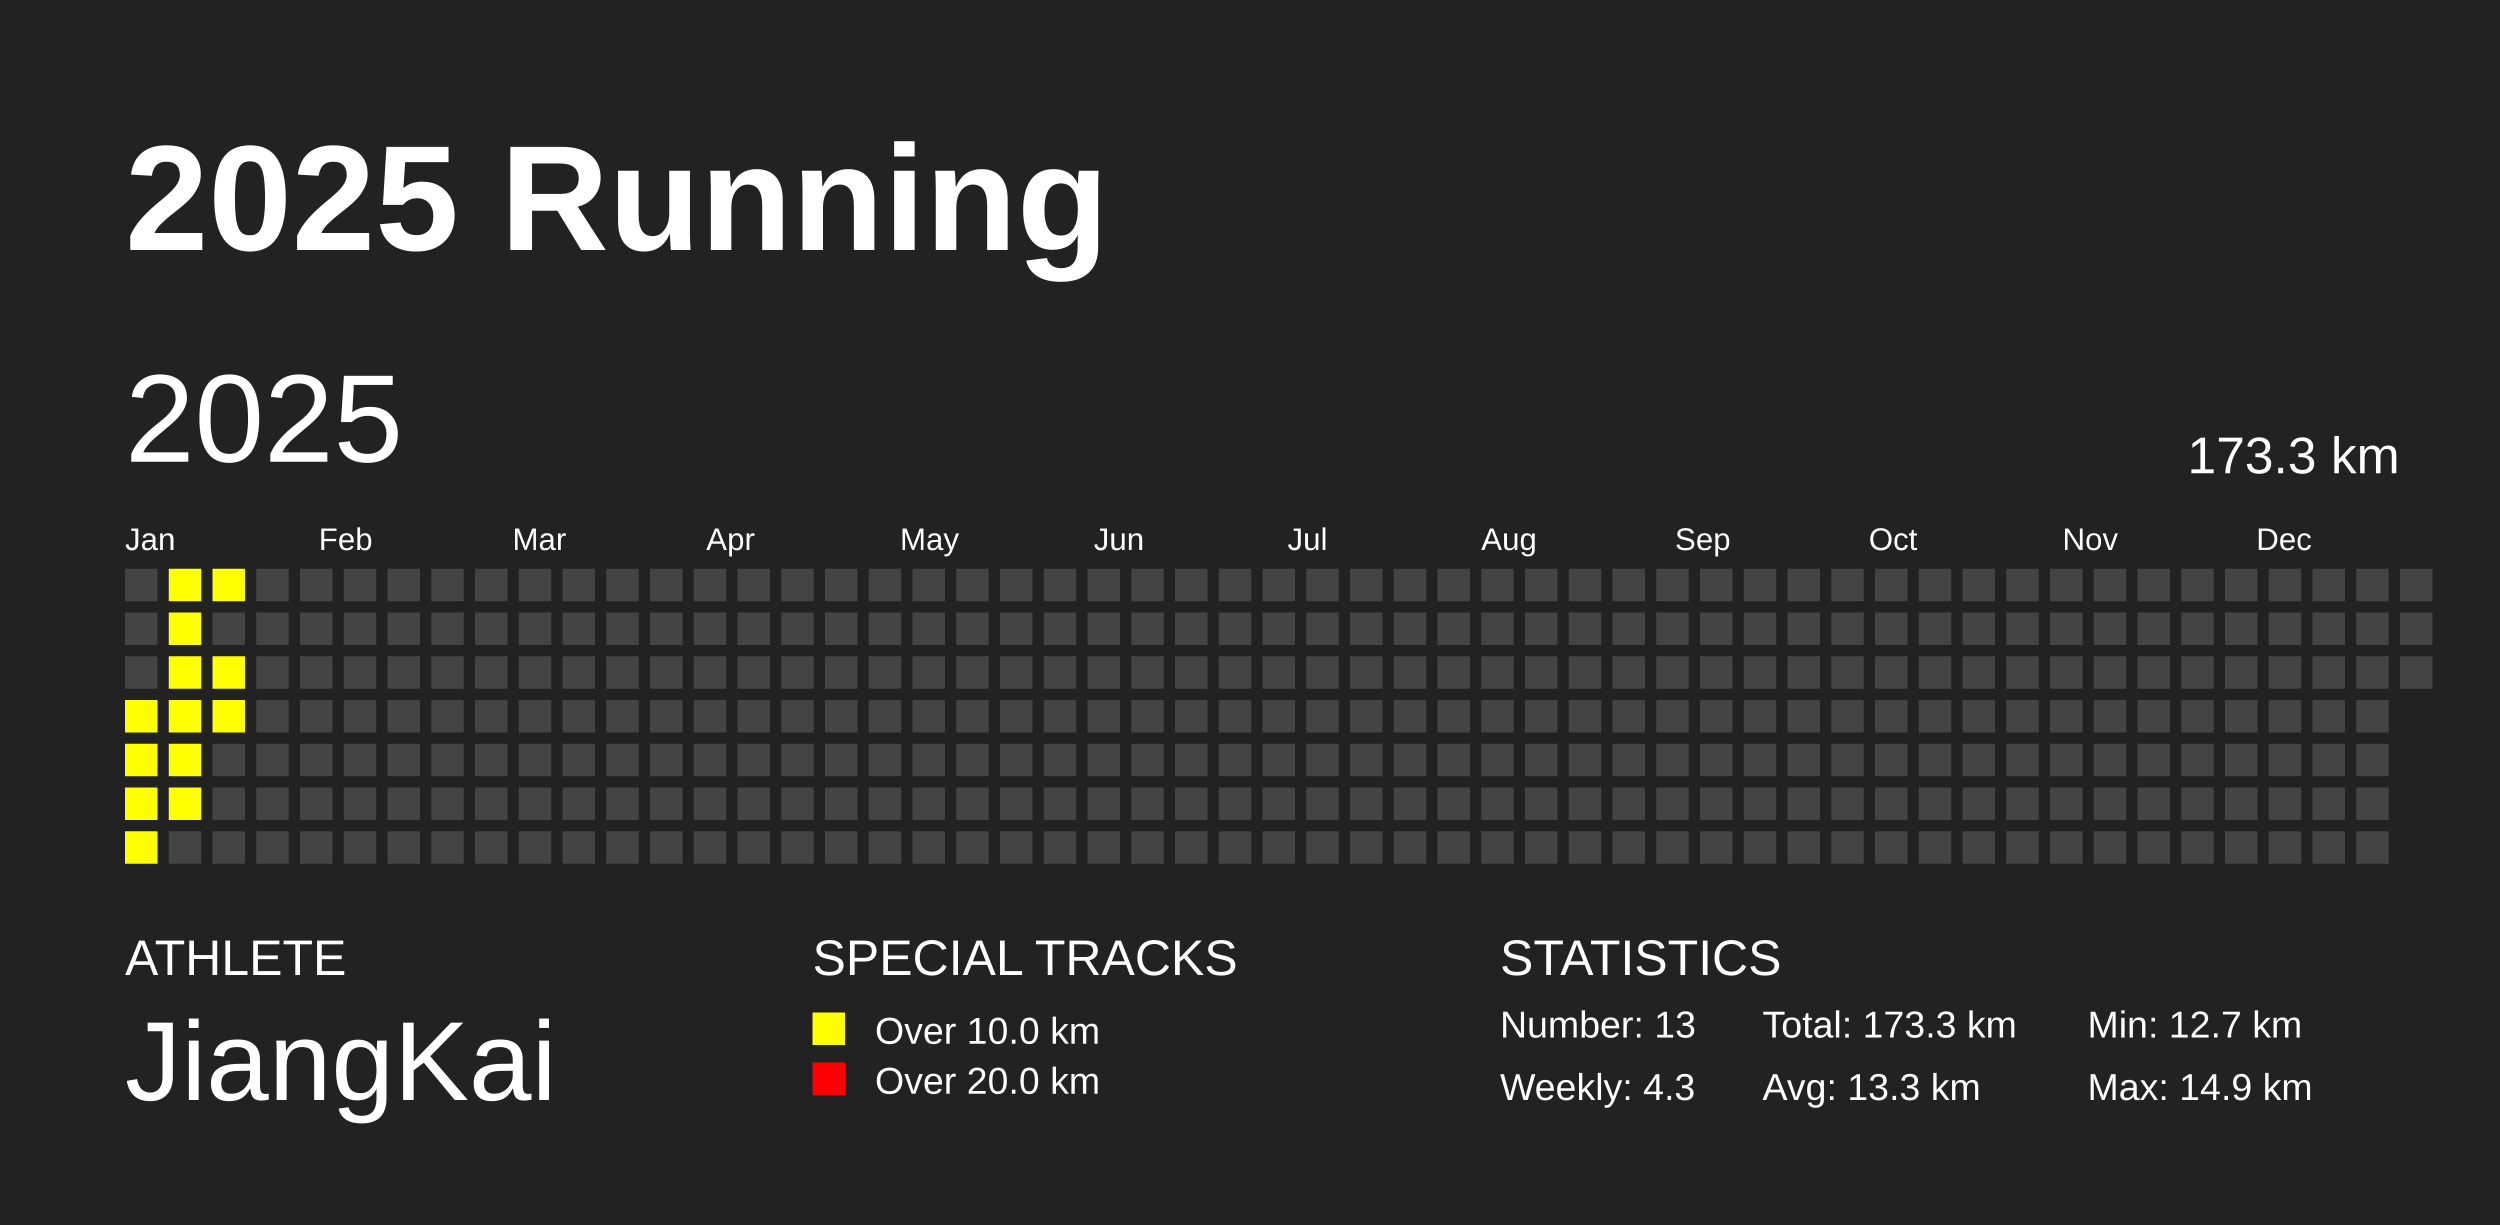
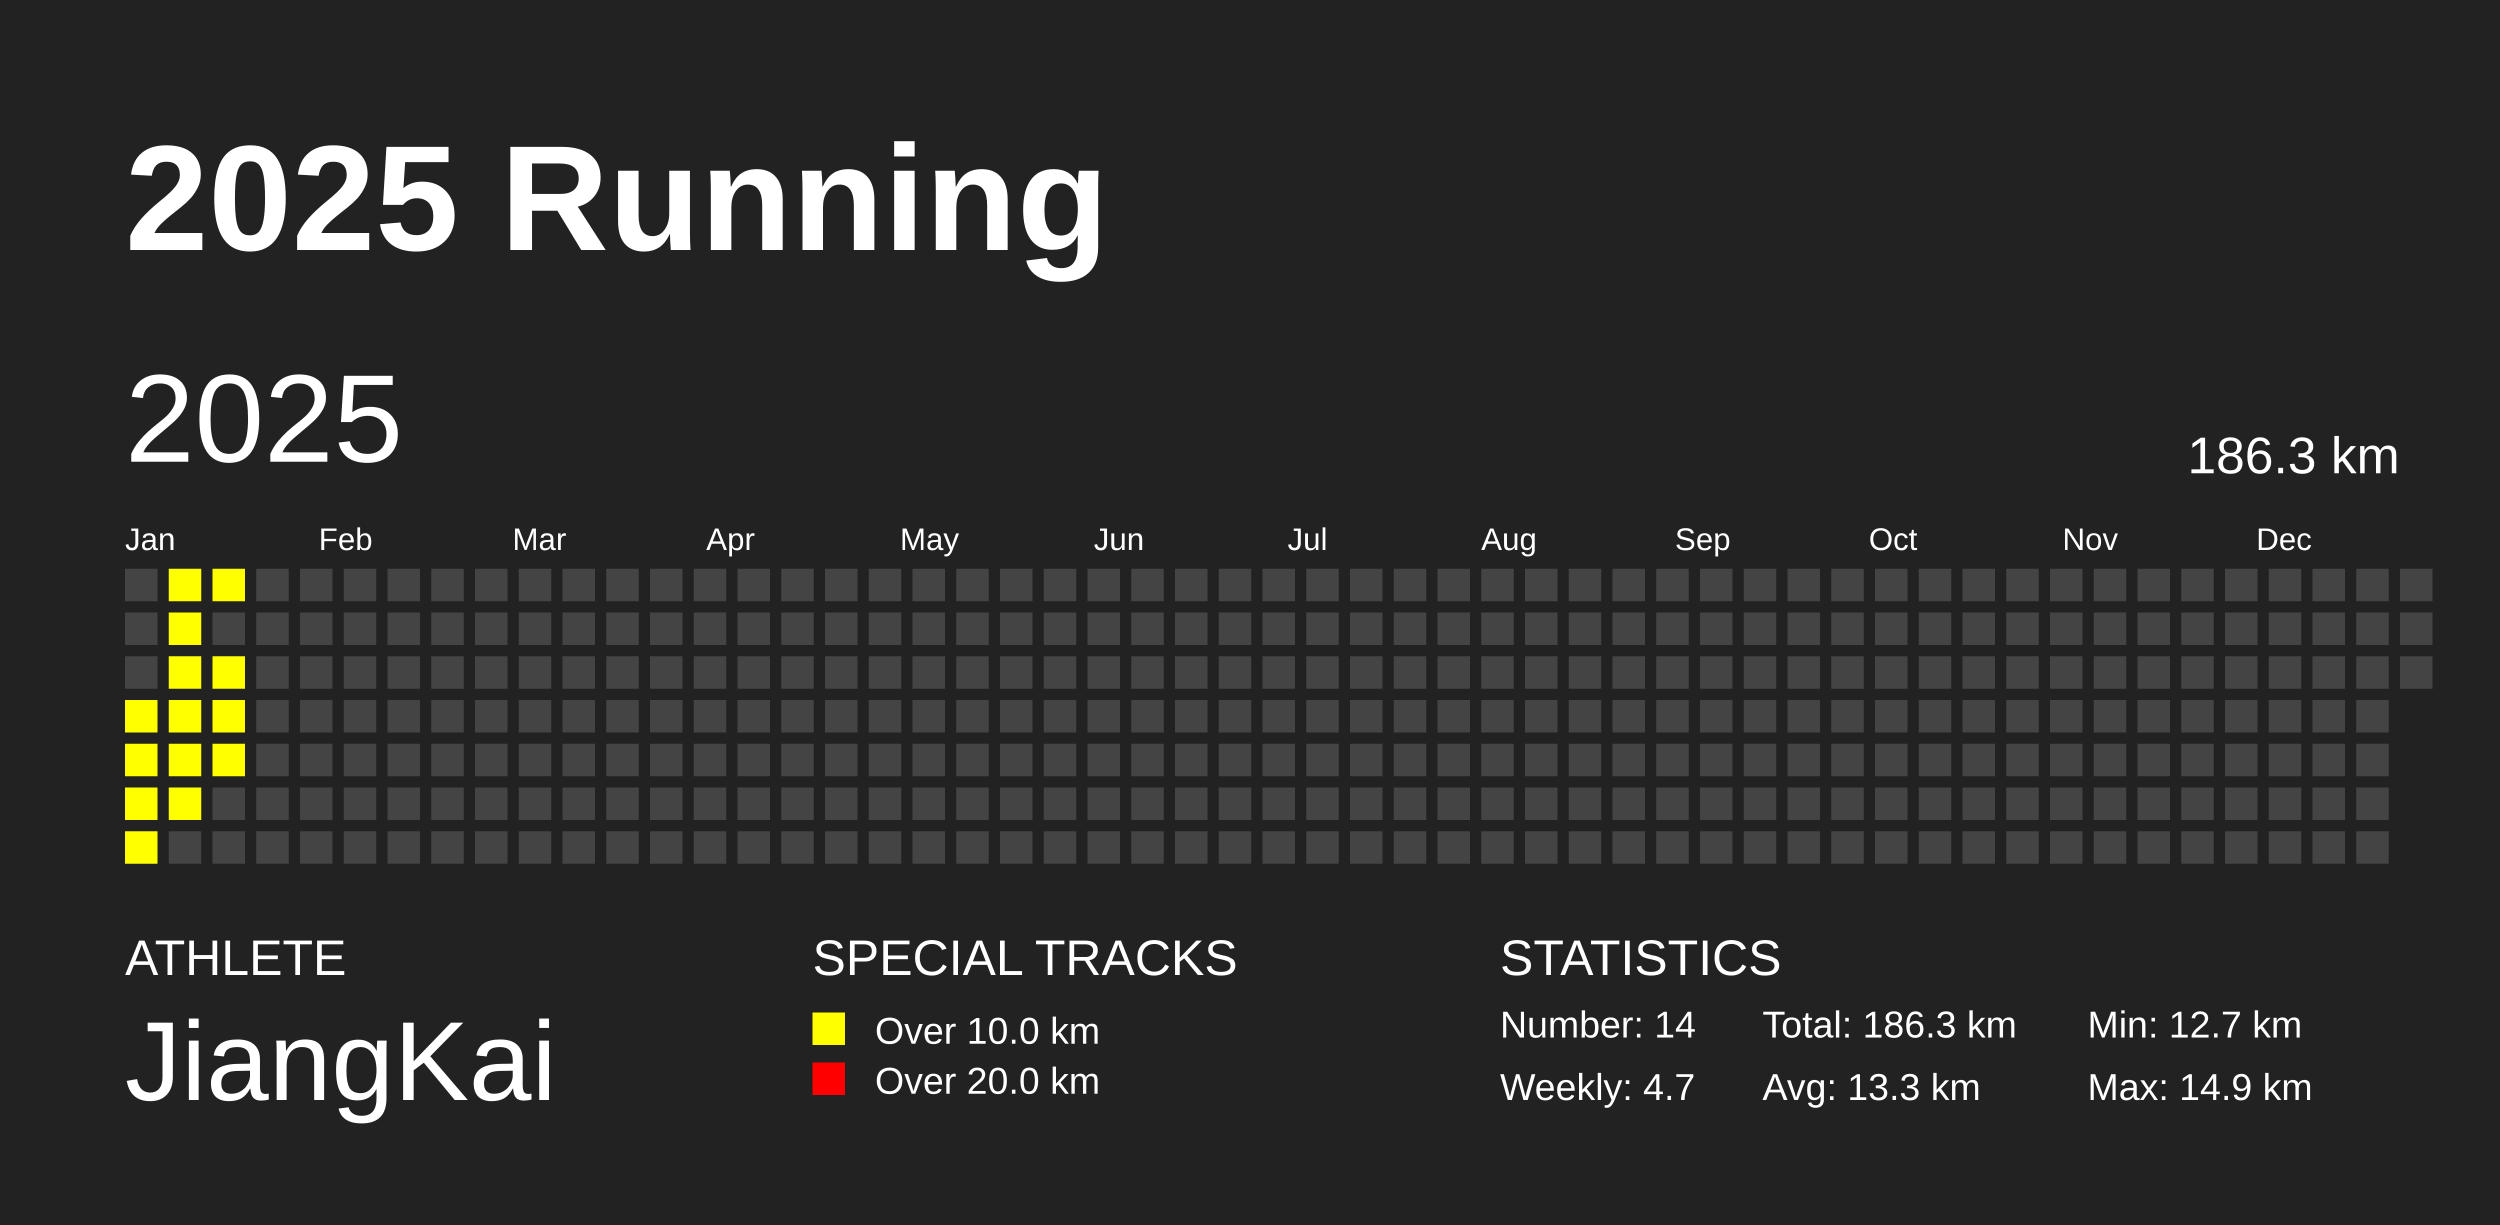
<svg xmlns="http://www.w3.org/2000/svg" baseProfile="full" height="98mm" version="1.1" viewBox="0,0,200,98" width="200mm">
  <defs />
  <rect fill="#222222" height="98" width="200" x="0" y="0" />
  <text fill="#FFFFFF" style="font-size:12px; font-family:Arial; font-weight:bold;" x="10" y="20">2025 Running</text>
  <text fill="#FFFFFF" style="font-size:4px; font-family:Arial" x="10" y="78">ATHLETE</text>
  <text fill="#FFFFFF" style="font-size:9px; font-family:Arial" x="10" y="88">JiangKai</text>
  <text fill="#FFFFFF" style="font-size:4px; font-family:Arial" x="65" y="78">SPECIAL TRACKS</text>
  <rect fill="yellow" height="2.6" width="2.6" x="65" y="81" />
  <text fill="#FFFFFF" style="font-size:3px; font-family:Arial" x="70" y="83.5">Over 10.0 km</text>
  <rect fill="red" height="2.6" width="2.6" x="65" y="85" />
  <text fill="#FFFFFF" style="font-size:3px; font-family:Arial" x="70" y="87.5">Over 20.0 km</text>
  <text fill="#FFFFFF" style="font-size:4px; font-family:Arial" x="120" y="78">STATISTICS</text>
-   <text fill="#FFFFFF" style="font-size:3px; font-family:Arial" x="120" y="83">Number: 13</text>
-   <text fill="#FFFFFF" style="font-size:3px; font-family:Arial" x="120" y="88">Weekly: 4.3</text>
-   <text fill="#FFFFFF" style="font-size:3px; font-family:Arial" x="141" y="83">Total: 173.3 km</text>
+   <text fill="#FFFFFF" style="font-size:3px; font-family:Arial" x="120" y="83">Number: 14</text>
+   <text fill="#FFFFFF" style="font-size:3px; font-family:Arial" x="120" y="88">Weekly: 4.7</text>
+   <text fill="#FFFFFF" style="font-size:3px; font-family:Arial" x="141" y="83">Total: 186.3 km</text>
  <text fill="#FFFFFF" style="font-size:3px; font-family:Arial" x="141" y="88">Avg: 13.3 km</text>
  <text fill="#FFFFFF" style="font-size:3px; font-family:Arial" x="167" y="83">Min: 12.7 km</text>
  <text fill="#FFFFFF" style="font-size:3px; font-family:Arial" x="167" y="88">Max: 14.9 km</text>
  <text dominant-baseline="hanging" fill="#FFFFFF" style="font-size:10.0px; font-family:Arial;" x="10" y="30">2025</text>
-   <text dominant-baseline="hanging" fill="#FFFFFF" style="font-size:4.125px; font-family:Arial;" x="175" y="35">173.3 km</text>
+   <text dominant-baseline="hanging" fill="#FFFFFF" style="font-size:4.125px; font-family:Arial;" x="175" y="35">186.3 km</text>
  <text fill="#FFFFFF" style="font-size:2.5px; font-family:Arial" x="10.0" y="44">Jan</text>
  <text fill="#FFFFFF" style="font-size:2.5px; font-family:Arial" x="25.5" y="44">Feb</text>
  <text fill="#FFFFFF" style="font-size:2.5px; font-family:Arial" x="41.0" y="44">Mar</text>
  <text fill="#FFFFFF" style="font-size:2.5px; font-family:Arial" x="56.5" y="44">Apr</text>
  <text fill="#FFFFFF" style="font-size:2.5px; font-family:Arial" x="72.0" y="44">May</text>
  <text fill="#FFFFFF" style="font-size:2.5px; font-family:Arial" x="87.5" y="44">Jun</text>
  <text fill="#FFFFFF" style="font-size:2.5px; font-family:Arial" x="103.0" y="44">Jul</text>
  <text fill="#FFFFFF" style="font-size:2.5px; font-family:Arial" x="118.5" y="44">Aug</text>
  <text fill="#FFFFFF" style="font-size:2.5px; font-family:Arial" x="134.0" y="44">Sep</text>
  <text fill="#FFFFFF" style="font-size:2.5px; font-family:Arial" x="149.5" y="44">Oct</text>
  <text fill="#FFFFFF" style="font-size:2.5px; font-family:Arial" x="165.0" y="44">Nov</text>
  <text fill="#FFFFFF" style="font-size:2.5px; font-family:Arial" x="180.5" y="44">Dec</text>
  <rect fill="#444444" height="2.6" width="2.6" x="10.0" y="45.5" />
  <rect fill="#444444" height="2.6" width="2.6" x="10.0" y="49.0" />
  <rect fill="#444444" height="2.6" width="2.6" x="10.0" y="52.5" />
  <rect fill="yellow" height="2.6" width="2.6" x="10.0" y="56.0" />
  <rect fill="yellow" height="2.6" width="2.6" x="10.0" y="59.5" />
  <rect fill="yellow" height="2.6" width="2.6" x="10.0" y="63.0" />
  <rect fill="yellow" height="2.6" width="2.6" x="10.0" y="66.5" />
  <rect fill="yellow" height="2.6" width="2.6" x="13.5" y="45.5" />
  <rect fill="yellow" height="2.6" width="2.6" x="13.5" y="49.0" />
  <rect fill="yellow" height="2.6" width="2.6" x="13.5" y="52.5" />
  <rect fill="yellow" height="2.6" width="2.6" x="13.5" y="56.0" />
  <rect fill="yellow" height="2.6" width="2.6" x="13.5" y="59.5" />
  <rect fill="yellow" height="2.6" width="2.6" x="13.5" y="63.0" />
  <rect fill="#444444" height="2.6" width="2.6" x="13.5" y="66.5" />
  <rect fill="yellow" height="2.6" width="2.6" x="17.0" y="45.5" />
  <rect fill="#444444" height="2.6" width="2.6" x="17.0" y="49.0" />
  <rect fill="yellow" height="2.6" width="2.6" x="17.0" y="52.5" />
  <rect fill="yellow" height="2.6" width="2.6" x="17.0" y="56.0" />
-   <rect fill="#444444" height="2.6" width="2.6" x="17.0" y="59.5" />
+   <rect fill="yellow" height="2.6" width="2.6" x="17.0" y="59.5" />
  <rect fill="#444444" height="2.6" width="2.6" x="17.0" y="63.0" />
  <rect fill="#444444" height="2.6" width="2.6" x="17.0" y="66.5" />
  <rect fill="#444444" height="2.6" width="2.6" x="20.5" y="45.5" />
  <rect fill="#444444" height="2.6" width="2.6" x="20.5" y="49.0" />
  <rect fill="#444444" height="2.6" width="2.6" x="20.5" y="52.5" />
  <rect fill="#444444" height="2.6" width="2.6" x="20.5" y="56.0" />
  <rect fill="#444444" height="2.6" width="2.6" x="20.5" y="59.5" />
  <rect fill="#444444" height="2.6" width="2.6" x="20.5" y="63.0" />
  <rect fill="#444444" height="2.6" width="2.6" x="20.5" y="66.5" />
  <rect fill="#444444" height="2.6" width="2.6" x="24.0" y="45.5" />
  <rect fill="#444444" height="2.6" width="2.6" x="24.0" y="49.0" />
  <rect fill="#444444" height="2.6" width="2.6" x="24.0" y="52.5" />
  <rect fill="#444444" height="2.6" width="2.6" x="24.0" y="56.0" />
  <rect fill="#444444" height="2.6" width="2.6" x="24.0" y="59.5" />
  <rect fill="#444444" height="2.6" width="2.6" x="24.0" y="63.0" />
  <rect fill="#444444" height="2.6" width="2.6" x="24.0" y="66.5" />
  <rect fill="#444444" height="2.6" width="2.6" x="27.5" y="45.5" />
  <rect fill="#444444" height="2.6" width="2.6" x="27.5" y="49.0" />
  <rect fill="#444444" height="2.6" width="2.6" x="27.5" y="52.5" />
  <rect fill="#444444" height="2.6" width="2.6" x="27.5" y="56.0" />
  <rect fill="#444444" height="2.6" width="2.6" x="27.5" y="59.5" />
  <rect fill="#444444" height="2.6" width="2.6" x="27.5" y="63.0" />
  <rect fill="#444444" height="2.6" width="2.6" x="27.5" y="66.5" />
  <rect fill="#444444" height="2.6" width="2.6" x="31.0" y="45.5" />
  <rect fill="#444444" height="2.6" width="2.6" x="31.0" y="49.0" />
  <rect fill="#444444" height="2.6" width="2.6" x="31.0" y="52.5" />
  <rect fill="#444444" height="2.6" width="2.6" x="31.0" y="56.0" />
  <rect fill="#444444" height="2.6" width="2.6" x="31.0" y="59.5" />
  <rect fill="#444444" height="2.6" width="2.6" x="31.0" y="63.0" />
  <rect fill="#444444" height="2.6" width="2.6" x="31.0" y="66.5" />
  <rect fill="#444444" height="2.6" width="2.6" x="34.5" y="45.5" />
  <rect fill="#444444" height="2.6" width="2.6" x="34.5" y="49.0" />
  <rect fill="#444444" height="2.6" width="2.6" x="34.5" y="52.5" />
  <rect fill="#444444" height="2.6" width="2.6" x="34.5" y="56.0" />
  <rect fill="#444444" height="2.6" width="2.6" x="34.5" y="59.5" />
  <rect fill="#444444" height="2.6" width="2.6" x="34.5" y="63.0" />
  <rect fill="#444444" height="2.6" width="2.6" x="34.5" y="66.5" />
  <rect fill="#444444" height="2.6" width="2.6" x="38.0" y="45.5" />
  <rect fill="#444444" height="2.6" width="2.6" x="38.0" y="49.0" />
  <rect fill="#444444" height="2.6" width="2.6" x="38.0" y="52.5" />
  <rect fill="#444444" height="2.6" width="2.6" x="38.0" y="56.0" />
  <rect fill="#444444" height="2.6" width="2.6" x="38.0" y="59.5" />
  <rect fill="#444444" height="2.6" width="2.6" x="38.0" y="63.0" />
  <rect fill="#444444" height="2.6" width="2.6" x="38.0" y="66.5" />
  <rect fill="#444444" height="2.6" width="2.6" x="41.5" y="45.5" />
  <rect fill="#444444" height="2.6" width="2.6" x="41.5" y="49.0" />
  <rect fill="#444444" height="2.6" width="2.6" x="41.5" y="52.5" />
  <rect fill="#444444" height="2.6" width="2.6" x="41.5" y="56.0" />
  <rect fill="#444444" height="2.6" width="2.6" x="41.5" y="59.5" />
  <rect fill="#444444" height="2.6" width="2.6" x="41.5" y="63.0" />
  <rect fill="#444444" height="2.6" width="2.6" x="41.5" y="66.5" />
  <rect fill="#444444" height="2.6" width="2.6" x="45.0" y="45.5" />
  <rect fill="#444444" height="2.6" width="2.6" x="45.0" y="49.0" />
  <rect fill="#444444" height="2.6" width="2.6" x="45.0" y="52.5" />
  <rect fill="#444444" height="2.6" width="2.6" x="45.0" y="56.0" />
  <rect fill="#444444" height="2.6" width="2.6" x="45.0" y="59.5" />
  <rect fill="#444444" height="2.6" width="2.6" x="45.0" y="63.0" />
  <rect fill="#444444" height="2.6" width="2.6" x="45.0" y="66.5" />
  <rect fill="#444444" height="2.6" width="2.6" x="48.5" y="45.5" />
  <rect fill="#444444" height="2.6" width="2.6" x="48.5" y="49.0" />
  <rect fill="#444444" height="2.6" width="2.6" x="48.5" y="52.5" />
  <rect fill="#444444" height="2.6" width="2.6" x="48.5" y="56.0" />
  <rect fill="#444444" height="2.6" width="2.6" x="48.5" y="59.5" />
  <rect fill="#444444" height="2.6" width="2.6" x="48.5" y="63.0" />
  <rect fill="#444444" height="2.6" width="2.6" x="48.5" y="66.5" />
  <rect fill="#444444" height="2.6" width="2.6" x="52.0" y="45.5" />
  <rect fill="#444444" height="2.6" width="2.6" x="52.0" y="49.0" />
  <rect fill="#444444" height="2.6" width="2.6" x="52.0" y="52.5" />
  <rect fill="#444444" height="2.6" width="2.6" x="52.0" y="56.0" />
  <rect fill="#444444" height="2.6" width="2.6" x="52.0" y="59.5" />
  <rect fill="#444444" height="2.6" width="2.6" x="52.0" y="63.0" />
  <rect fill="#444444" height="2.6" width="2.6" x="52.0" y="66.5" />
  <rect fill="#444444" height="2.6" width="2.6" x="55.5" y="45.5" />
  <rect fill="#444444" height="2.6" width="2.6" x="55.5" y="49.0" />
  <rect fill="#444444" height="2.6" width="2.6" x="55.5" y="52.5" />
  <rect fill="#444444" height="2.6" width="2.6" x="55.5" y="56.0" />
  <rect fill="#444444" height="2.6" width="2.6" x="55.5" y="59.5" />
  <rect fill="#444444" height="2.6" width="2.6" x="55.5" y="63.0" />
  <rect fill="#444444" height="2.6" width="2.6" x="55.5" y="66.5" />
  <rect fill="#444444" height="2.6" width="2.6" x="59.0" y="45.5" />
  <rect fill="#444444" height="2.6" width="2.6" x="59.0" y="49.0" />
  <rect fill="#444444" height="2.6" width="2.6" x="59.0" y="52.5" />
  <rect fill="#444444" height="2.6" width="2.6" x="59.0" y="56.0" />
  <rect fill="#444444" height="2.6" width="2.6" x="59.0" y="59.5" />
  <rect fill="#444444" height="2.6" width="2.6" x="59.0" y="63.0" />
  <rect fill="#444444" height="2.6" width="2.6" x="59.0" y="66.5" />
  <rect fill="#444444" height="2.6" width="2.6" x="62.5" y="45.5" />
  <rect fill="#444444" height="2.6" width="2.6" x="62.5" y="49.0" />
  <rect fill="#444444" height="2.6" width="2.6" x="62.5" y="52.5" />
  <rect fill="#444444" height="2.6" width="2.6" x="62.5" y="56.0" />
  <rect fill="#444444" height="2.6" width="2.6" x="62.5" y="59.5" />
  <rect fill="#444444" height="2.6" width="2.6" x="62.5" y="63.0" />
  <rect fill="#444444" height="2.6" width="2.6" x="62.5" y="66.5" />
  <rect fill="#444444" height="2.6" width="2.6" x="66.0" y="45.5" />
  <rect fill="#444444" height="2.6" width="2.6" x="66.0" y="49.0" />
  <rect fill="#444444" height="2.6" width="2.6" x="66.0" y="52.5" />
  <rect fill="#444444" height="2.6" width="2.6" x="66.0" y="56.0" />
  <rect fill="#444444" height="2.6" width="2.6" x="66.0" y="59.5" />
  <rect fill="#444444" height="2.6" width="2.6" x="66.0" y="63.0" />
  <rect fill="#444444" height="2.6" width="2.6" x="66.0" y="66.5" />
  <rect fill="#444444" height="2.6" width="2.6" x="69.5" y="45.5" />
  <rect fill="#444444" height="2.6" width="2.6" x="69.5" y="49.0" />
  <rect fill="#444444" height="2.6" width="2.6" x="69.5" y="52.5" />
  <rect fill="#444444" height="2.6" width="2.6" x="69.5" y="56.0" />
  <rect fill="#444444" height="2.6" width="2.6" x="69.5" y="59.5" />
  <rect fill="#444444" height="2.6" width="2.6" x="69.5" y="63.0" />
  <rect fill="#444444" height="2.6" width="2.6" x="69.5" y="66.5" />
  <rect fill="#444444" height="2.6" width="2.6" x="73.0" y="45.5" />
  <rect fill="#444444" height="2.6" width="2.6" x="73.0" y="49.0" />
  <rect fill="#444444" height="2.6" width="2.6" x="73.0" y="52.5" />
  <rect fill="#444444" height="2.6" width="2.6" x="73.0" y="56.0" />
  <rect fill="#444444" height="2.6" width="2.6" x="73.0" y="59.5" />
  <rect fill="#444444" height="2.6" width="2.6" x="73.0" y="63.0" />
  <rect fill="#444444" height="2.6" width="2.6" x="73.0" y="66.5" />
  <rect fill="#444444" height="2.6" width="2.6" x="76.5" y="45.5" />
  <rect fill="#444444" height="2.6" width="2.6" x="76.5" y="49.0" />
  <rect fill="#444444" height="2.6" width="2.6" x="76.5" y="52.5" />
  <rect fill="#444444" height="2.6" width="2.6" x="76.5" y="56.0" />
  <rect fill="#444444" height="2.6" width="2.6" x="76.5" y="59.5" />
  <rect fill="#444444" height="2.6" width="2.6" x="76.5" y="63.0" />
  <rect fill="#444444" height="2.6" width="2.6" x="76.5" y="66.5" />
  <rect fill="#444444" height="2.6" width="2.6" x="80.0" y="45.5" />
  <rect fill="#444444" height="2.6" width="2.6" x="80.0" y="49.0" />
  <rect fill="#444444" height="2.6" width="2.6" x="80.0" y="52.5" />
  <rect fill="#444444" height="2.6" width="2.6" x="80.0" y="56.0" />
  <rect fill="#444444" height="2.6" width="2.6" x="80.0" y="59.5" />
  <rect fill="#444444" height="2.6" width="2.6" x="80.0" y="63.0" />
  <rect fill="#444444" height="2.6" width="2.6" x="80.0" y="66.5" />
  <rect fill="#444444" height="2.6" width="2.6" x="83.5" y="45.5" />
  <rect fill="#444444" height="2.6" width="2.6" x="83.5" y="49.0" />
  <rect fill="#444444" height="2.6" width="2.6" x="83.5" y="52.5" />
  <rect fill="#444444" height="2.6" width="2.6" x="83.5" y="56.0" />
  <rect fill="#444444" height="2.6" width="2.6" x="83.5" y="59.5" />
  <rect fill="#444444" height="2.6" width="2.6" x="83.5" y="63.0" />
  <rect fill="#444444" height="2.6" width="2.6" x="83.5" y="66.5" />
  <rect fill="#444444" height="2.6" width="2.6" x="87.0" y="45.5" />
  <rect fill="#444444" height="2.6" width="2.6" x="87.0" y="49.0" />
  <rect fill="#444444" height="2.6" width="2.6" x="87.0" y="52.5" />
  <rect fill="#444444" height="2.6" width="2.6" x="87.0" y="56.0" />
  <rect fill="#444444" height="2.6" width="2.6" x="87.0" y="59.5" />
  <rect fill="#444444" height="2.6" width="2.6" x="87.0" y="63.0" />
  <rect fill="#444444" height="2.6" width="2.6" x="87.0" y="66.5" />
  <rect fill="#444444" height="2.6" width="2.6" x="90.5" y="45.5" />
  <rect fill="#444444" height="2.6" width="2.6" x="90.5" y="49.0" />
  <rect fill="#444444" height="2.6" width="2.6" x="90.5" y="52.5" />
  <rect fill="#444444" height="2.6" width="2.6" x="90.5" y="56.0" />
  <rect fill="#444444" height="2.6" width="2.6" x="90.5" y="59.5" />
  <rect fill="#444444" height="2.6" width="2.6" x="90.5" y="63.0" />
  <rect fill="#444444" height="2.6" width="2.6" x="90.5" y="66.5" />
  <rect fill="#444444" height="2.6" width="2.6" x="94.0" y="45.5" />
  <rect fill="#444444" height="2.6" width="2.6" x="94.0" y="49.0" />
  <rect fill="#444444" height="2.6" width="2.6" x="94.0" y="52.5" />
  <rect fill="#444444" height="2.6" width="2.6" x="94.0" y="56.0" />
  <rect fill="#444444" height="2.6" width="2.6" x="94.0" y="59.5" />
  <rect fill="#444444" height="2.6" width="2.6" x="94.0" y="63.0" />
  <rect fill="#444444" height="2.6" width="2.6" x="94.0" y="66.5" />
  <rect fill="#444444" height="2.6" width="2.6" x="97.5" y="45.5" />
  <rect fill="#444444" height="2.6" width="2.6" x="97.5" y="49.0" />
  <rect fill="#444444" height="2.6" width="2.6" x="97.5" y="52.5" />
  <rect fill="#444444" height="2.6" width="2.6" x="97.5" y="56.0" />
  <rect fill="#444444" height="2.6" width="2.6" x="97.5" y="59.5" />
  <rect fill="#444444" height="2.6" width="2.6" x="97.5" y="63.0" />
  <rect fill="#444444" height="2.6" width="2.6" x="97.5" y="66.5" />
  <rect fill="#444444" height="2.6" width="2.6" x="101.0" y="45.5" />
  <rect fill="#444444" height="2.6" width="2.6" x="101.0" y="49.0" />
  <rect fill="#444444" height="2.6" width="2.6" x="101.0" y="52.5" />
  <rect fill="#444444" height="2.6" width="2.6" x="101.0" y="56.0" />
  <rect fill="#444444" height="2.6" width="2.6" x="101.0" y="59.5" />
  <rect fill="#444444" height="2.6" width="2.6" x="101.0" y="63.0" />
  <rect fill="#444444" height="2.6" width="2.6" x="101.0" y="66.5" />
  <rect fill="#444444" height="2.6" width="2.6" x="104.5" y="45.5" />
  <rect fill="#444444" height="2.6" width="2.6" x="104.5" y="49.0" />
  <rect fill="#444444" height="2.6" width="2.6" x="104.5" y="52.5" />
  <rect fill="#444444" height="2.6" width="2.6" x="104.5" y="56.0" />
  <rect fill="#444444" height="2.6" width="2.6" x="104.5" y="59.5" />
  <rect fill="#444444" height="2.6" width="2.6" x="104.5" y="63.0" />
  <rect fill="#444444" height="2.6" width="2.6" x="104.5" y="66.5" />
  <rect fill="#444444" height="2.6" width="2.6" x="108.0" y="45.5" />
  <rect fill="#444444" height="2.6" width="2.6" x="108.0" y="49.0" />
  <rect fill="#444444" height="2.6" width="2.6" x="108.0" y="52.5" />
  <rect fill="#444444" height="2.6" width="2.6" x="108.0" y="56.0" />
  <rect fill="#444444" height="2.6" width="2.6" x="108.0" y="59.5" />
  <rect fill="#444444" height="2.6" width="2.6" x="108.0" y="63.0" />
  <rect fill="#444444" height="2.6" width="2.6" x="108.0" y="66.5" />
  <rect fill="#444444" height="2.6" width="2.6" x="111.5" y="45.5" />
  <rect fill="#444444" height="2.6" width="2.6" x="111.5" y="49.0" />
  <rect fill="#444444" height="2.6" width="2.6" x="111.5" y="52.5" />
  <rect fill="#444444" height="2.6" width="2.6" x="111.5" y="56.0" />
  <rect fill="#444444" height="2.6" width="2.6" x="111.5" y="59.5" />
  <rect fill="#444444" height="2.6" width="2.6" x="111.5" y="63.0" />
  <rect fill="#444444" height="2.6" width="2.6" x="111.5" y="66.5" />
  <rect fill="#444444" height="2.6" width="2.6" x="115.0" y="45.5" />
  <rect fill="#444444" height="2.6" width="2.6" x="115.0" y="49.0" />
  <rect fill="#444444" height="2.6" width="2.6" x="115.0" y="52.5" />
  <rect fill="#444444" height="2.6" width="2.6" x="115.0" y="56.0" />
  <rect fill="#444444" height="2.6" width="2.6" x="115.0" y="59.5" />
  <rect fill="#444444" height="2.6" width="2.6" x="115.0" y="63.0" />
  <rect fill="#444444" height="2.6" width="2.6" x="115.0" y="66.5" />
  <rect fill="#444444" height="2.6" width="2.6" x="118.5" y="45.5" />
  <rect fill="#444444" height="2.6" width="2.6" x="118.5" y="49.0" />
  <rect fill="#444444" height="2.6" width="2.6" x="118.5" y="52.5" />
  <rect fill="#444444" height="2.6" width="2.6" x="118.5" y="56.0" />
  <rect fill="#444444" height="2.6" width="2.6" x="118.5" y="59.5" />
  <rect fill="#444444" height="2.6" width="2.6" x="118.5" y="63.0" />
  <rect fill="#444444" height="2.6" width="2.6" x="118.5" y="66.5" />
  <rect fill="#444444" height="2.6" width="2.6" x="122.0" y="45.5" />
  <rect fill="#444444" height="2.6" width="2.6" x="122.0" y="49.0" />
  <rect fill="#444444" height="2.6" width="2.6" x="122.0" y="52.5" />
  <rect fill="#444444" height="2.6" width="2.6" x="122.0" y="56.0" />
  <rect fill="#444444" height="2.6" width="2.6" x="122.0" y="59.5" />
  <rect fill="#444444" height="2.6" width="2.6" x="122.0" y="63.0" />
  <rect fill="#444444" height="2.6" width="2.6" x="122.0" y="66.5" />
  <rect fill="#444444" height="2.6" width="2.6" x="125.5" y="45.5" />
  <rect fill="#444444" height="2.6" width="2.6" x="125.5" y="49.0" />
  <rect fill="#444444" height="2.6" width="2.6" x="125.5" y="52.5" />
  <rect fill="#444444" height="2.6" width="2.6" x="125.5" y="56.0" />
  <rect fill="#444444" height="2.6" width="2.6" x="125.5" y="59.5" />
  <rect fill="#444444" height="2.6" width="2.6" x="125.5" y="63.0" />
  <rect fill="#444444" height="2.6" width="2.6" x="125.5" y="66.5" />
  <rect fill="#444444" height="2.6" width="2.6" x="129.0" y="45.5" />
  <rect fill="#444444" height="2.6" width="2.6" x="129.0" y="49.0" />
  <rect fill="#444444" height="2.6" width="2.6" x="129.0" y="52.5" />
  <rect fill="#444444" height="2.6" width="2.6" x="129.0" y="56.0" />
  <rect fill="#444444" height="2.6" width="2.6" x="129.0" y="59.5" />
  <rect fill="#444444" height="2.6" width="2.6" x="129.0" y="63.0" />
  <rect fill="#444444" height="2.6" width="2.6" x="129.0" y="66.5" />
  <rect fill="#444444" height="2.6" width="2.6" x="132.5" y="45.5" />
  <rect fill="#444444" height="2.6" width="2.6" x="132.5" y="49.0" />
  <rect fill="#444444" height="2.6" width="2.6" x="132.5" y="52.5" />
  <rect fill="#444444" height="2.6" width="2.6" x="132.5" y="56.0" />
  <rect fill="#444444" height="2.6" width="2.6" x="132.5" y="59.5" />
  <rect fill="#444444" height="2.6" width="2.6" x="132.5" y="63.0" />
  <rect fill="#444444" height="2.6" width="2.6" x="132.5" y="66.5" />
  <rect fill="#444444" height="2.6" width="2.6" x="136.0" y="45.5" />
  <rect fill="#444444" height="2.6" width="2.6" x="136.0" y="49.0" />
  <rect fill="#444444" height="2.6" width="2.6" x="136.0" y="52.5" />
  <rect fill="#444444" height="2.6" width="2.6" x="136.0" y="56.0" />
  <rect fill="#444444" height="2.6" width="2.6" x="136.0" y="59.5" />
  <rect fill="#444444" height="2.6" width="2.6" x="136.0" y="63.0" />
  <rect fill="#444444" height="2.6" width="2.6" x="136.0" y="66.5" />
  <rect fill="#444444" height="2.6" width="2.6" x="139.5" y="45.5" />
  <rect fill="#444444" height="2.6" width="2.6" x="139.5" y="49.0" />
  <rect fill="#444444" height="2.6" width="2.6" x="139.5" y="52.5" />
  <rect fill="#444444" height="2.6" width="2.6" x="139.5" y="56.0" />
  <rect fill="#444444" height="2.6" width="2.6" x="139.5" y="59.5" />
  <rect fill="#444444" height="2.6" width="2.6" x="139.5" y="63.0" />
  <rect fill="#444444" height="2.6" width="2.6" x="139.5" y="66.5" />
  <rect fill="#444444" height="2.6" width="2.6" x="143.0" y="45.5" />
  <rect fill="#444444" height="2.6" width="2.6" x="143.0" y="49.0" />
  <rect fill="#444444" height="2.6" width="2.6" x="143.0" y="52.5" />
  <rect fill="#444444" height="2.6" width="2.6" x="143.0" y="56.0" />
  <rect fill="#444444" height="2.6" width="2.6" x="143.0" y="59.5" />
  <rect fill="#444444" height="2.6" width="2.6" x="143.0" y="63.0" />
  <rect fill="#444444" height="2.6" width="2.6" x="143.0" y="66.5" />
  <rect fill="#444444" height="2.6" width="2.6" x="146.5" y="45.5" />
  <rect fill="#444444" height="2.6" width="2.6" x="146.5" y="49.0" />
  <rect fill="#444444" height="2.6" width="2.6" x="146.5" y="52.5" />
  <rect fill="#444444" height="2.6" width="2.6" x="146.5" y="56.0" />
  <rect fill="#444444" height="2.6" width="2.6" x="146.5" y="59.5" />
  <rect fill="#444444" height="2.6" width="2.6" x="146.5" y="63.0" />
  <rect fill="#444444" height="2.6" width="2.6" x="146.5" y="66.5" />
  <rect fill="#444444" height="2.6" width="2.6" x="150.0" y="45.5" />
  <rect fill="#444444" height="2.6" width="2.6" x="150.0" y="49.0" />
  <rect fill="#444444" height="2.6" width="2.6" x="150.0" y="52.5" />
  <rect fill="#444444" height="2.6" width="2.6" x="150.0" y="56.0" />
  <rect fill="#444444" height="2.6" width="2.6" x="150.0" y="59.5" />
  <rect fill="#444444" height="2.6" width="2.6" x="150.0" y="63.0" />
  <rect fill="#444444" height="2.6" width="2.6" x="150.0" y="66.5" />
  <rect fill="#444444" height="2.6" width="2.6" x="153.5" y="45.5" />
  <rect fill="#444444" height="2.6" width="2.6" x="153.5" y="49.0" />
  <rect fill="#444444" height="2.6" width="2.6" x="153.5" y="52.5" />
  <rect fill="#444444" height="2.6" width="2.6" x="153.5" y="56.0" />
  <rect fill="#444444" height="2.6" width="2.6" x="153.5" y="59.5" />
  <rect fill="#444444" height="2.6" width="2.6" x="153.5" y="63.0" />
  <rect fill="#444444" height="2.6" width="2.6" x="153.5" y="66.5" />
  <rect fill="#444444" height="2.6" width="2.6" x="157.0" y="45.5" />
  <rect fill="#444444" height="2.6" width="2.6" x="157.0" y="49.0" />
  <rect fill="#444444" height="2.6" width="2.6" x="157.0" y="52.5" />
  <rect fill="#444444" height="2.6" width="2.6" x="157.0" y="56.0" />
  <rect fill="#444444" height="2.6" width="2.6" x="157.0" y="59.5" />
  <rect fill="#444444" height="2.6" width="2.6" x="157.0" y="63.0" />
  <rect fill="#444444" height="2.6" width="2.6" x="157.0" y="66.5" />
  <rect fill="#444444" height="2.6" width="2.6" x="160.5" y="45.5" />
  <rect fill="#444444" height="2.6" width="2.6" x="160.5" y="49.0" />
  <rect fill="#444444" height="2.6" width="2.6" x="160.5" y="52.5" />
  <rect fill="#444444" height="2.6" width="2.6" x="160.5" y="56.0" />
  <rect fill="#444444" height="2.6" width="2.6" x="160.5" y="59.5" />
  <rect fill="#444444" height="2.6" width="2.6" x="160.5" y="63.0" />
  <rect fill="#444444" height="2.6" width="2.6" x="160.5" y="66.5" />
  <rect fill="#444444" height="2.6" width="2.6" x="164.0" y="45.5" />
  <rect fill="#444444" height="2.6" width="2.6" x="164.0" y="49.0" />
  <rect fill="#444444" height="2.6" width="2.6" x="164.0" y="52.5" />
  <rect fill="#444444" height="2.6" width="2.6" x="164.0" y="56.0" />
  <rect fill="#444444" height="2.6" width="2.6" x="164.0" y="59.5" />
  <rect fill="#444444" height="2.6" width="2.6" x="164.0" y="63.0" />
  <rect fill="#444444" height="2.6" width="2.6" x="164.0" y="66.5" />
  <rect fill="#444444" height="2.6" width="2.6" x="167.5" y="45.5" />
  <rect fill="#444444" height="2.6" width="2.6" x="167.5" y="49.0" />
  <rect fill="#444444" height="2.6" width="2.6" x="167.5" y="52.5" />
  <rect fill="#444444" height="2.6" width="2.6" x="167.5" y="56.0" />
  <rect fill="#444444" height="2.6" width="2.6" x="167.5" y="59.5" />
  <rect fill="#444444" height="2.6" width="2.6" x="167.5" y="63.0" />
  <rect fill="#444444" height="2.6" width="2.6" x="167.5" y="66.5" />
  <rect fill="#444444" height="2.6" width="2.6" x="171.0" y="45.5" />
  <rect fill="#444444" height="2.6" width="2.6" x="171.0" y="49.0" />
  <rect fill="#444444" height="2.6" width="2.6" x="171.0" y="52.5" />
  <rect fill="#444444" height="2.6" width="2.6" x="171.0" y="56.0" />
  <rect fill="#444444" height="2.6" width="2.6" x="171.0" y="59.5" />
  <rect fill="#444444" height="2.6" width="2.6" x="171.0" y="63.0" />
  <rect fill="#444444" height="2.6" width="2.6" x="171.0" y="66.5" />
  <rect fill="#444444" height="2.6" width="2.6" x="174.5" y="45.5" />
  <rect fill="#444444" height="2.6" width="2.6" x="174.5" y="49.0" />
  <rect fill="#444444" height="2.6" width="2.6" x="174.5" y="52.5" />
  <rect fill="#444444" height="2.6" width="2.6" x="174.5" y="56.0" />
  <rect fill="#444444" height="2.6" width="2.6" x="174.5" y="59.5" />
  <rect fill="#444444" height="2.6" width="2.6" x="174.5" y="63.0" />
  <rect fill="#444444" height="2.6" width="2.6" x="174.5" y="66.5" />
  <rect fill="#444444" height="2.6" width="2.6" x="178.0" y="45.5" />
  <rect fill="#444444" height="2.6" width="2.6" x="178.0" y="49.0" />
  <rect fill="#444444" height="2.6" width="2.6" x="178.0" y="52.5" />
  <rect fill="#444444" height="2.6" width="2.6" x="178.0" y="56.0" />
  <rect fill="#444444" height="2.6" width="2.6" x="178.0" y="59.5" />
  <rect fill="#444444" height="2.6" width="2.6" x="178.0" y="63.0" />
  <rect fill="#444444" height="2.6" width="2.6" x="178.0" y="66.5" />
  <rect fill="#444444" height="2.6" width="2.6" x="181.5" y="45.5" />
  <rect fill="#444444" height="2.6" width="2.6" x="181.5" y="49.0" />
  <rect fill="#444444" height="2.6" width="2.6" x="181.5" y="52.5" />
  <rect fill="#444444" height="2.6" width="2.6" x="181.5" y="56.0" />
  <rect fill="#444444" height="2.6" width="2.6" x="181.5" y="59.5" />
  <rect fill="#444444" height="2.6" width="2.6" x="181.5" y="63.0" />
  <rect fill="#444444" height="2.6" width="2.6" x="181.5" y="66.5" />
  <rect fill="#444444" height="2.6" width="2.6" x="185.0" y="45.5" />
  <rect fill="#444444" height="2.6" width="2.6" x="185.0" y="49.0" />
  <rect fill="#444444" height="2.6" width="2.6" x="185.0" y="52.5" />
  <rect fill="#444444" height="2.6" width="2.6" x="185.0" y="56.0" />
  <rect fill="#444444" height="2.6" width="2.6" x="185.0" y="59.5" />
  <rect fill="#444444" height="2.6" width="2.6" x="185.0" y="63.0" />
  <rect fill="#444444" height="2.6" width="2.6" x="185.0" y="66.5" />
  <rect fill="#444444" height="2.6" width="2.6" x="188.5" y="45.5" />
  <rect fill="#444444" height="2.6" width="2.6" x="188.5" y="49.0" />
  <rect fill="#444444" height="2.6" width="2.6" x="188.5" y="52.5" />
  <rect fill="#444444" height="2.6" width="2.6" x="188.5" y="56.0" />
  <rect fill="#444444" height="2.6" width="2.6" x="188.5" y="59.5" />
  <rect fill="#444444" height="2.6" width="2.6" x="188.5" y="63.0" />
  <rect fill="#444444" height="2.6" width="2.6" x="188.5" y="66.5" />
  <rect fill="#444444" height="2.6" width="2.6" x="192.0" y="45.5" />
  <rect fill="#444444" height="2.6" width="2.6" x="192.0" y="49.0" />
  <rect fill="#444444" height="2.6" width="2.6" x="192.0" y="52.5" />
</svg>
